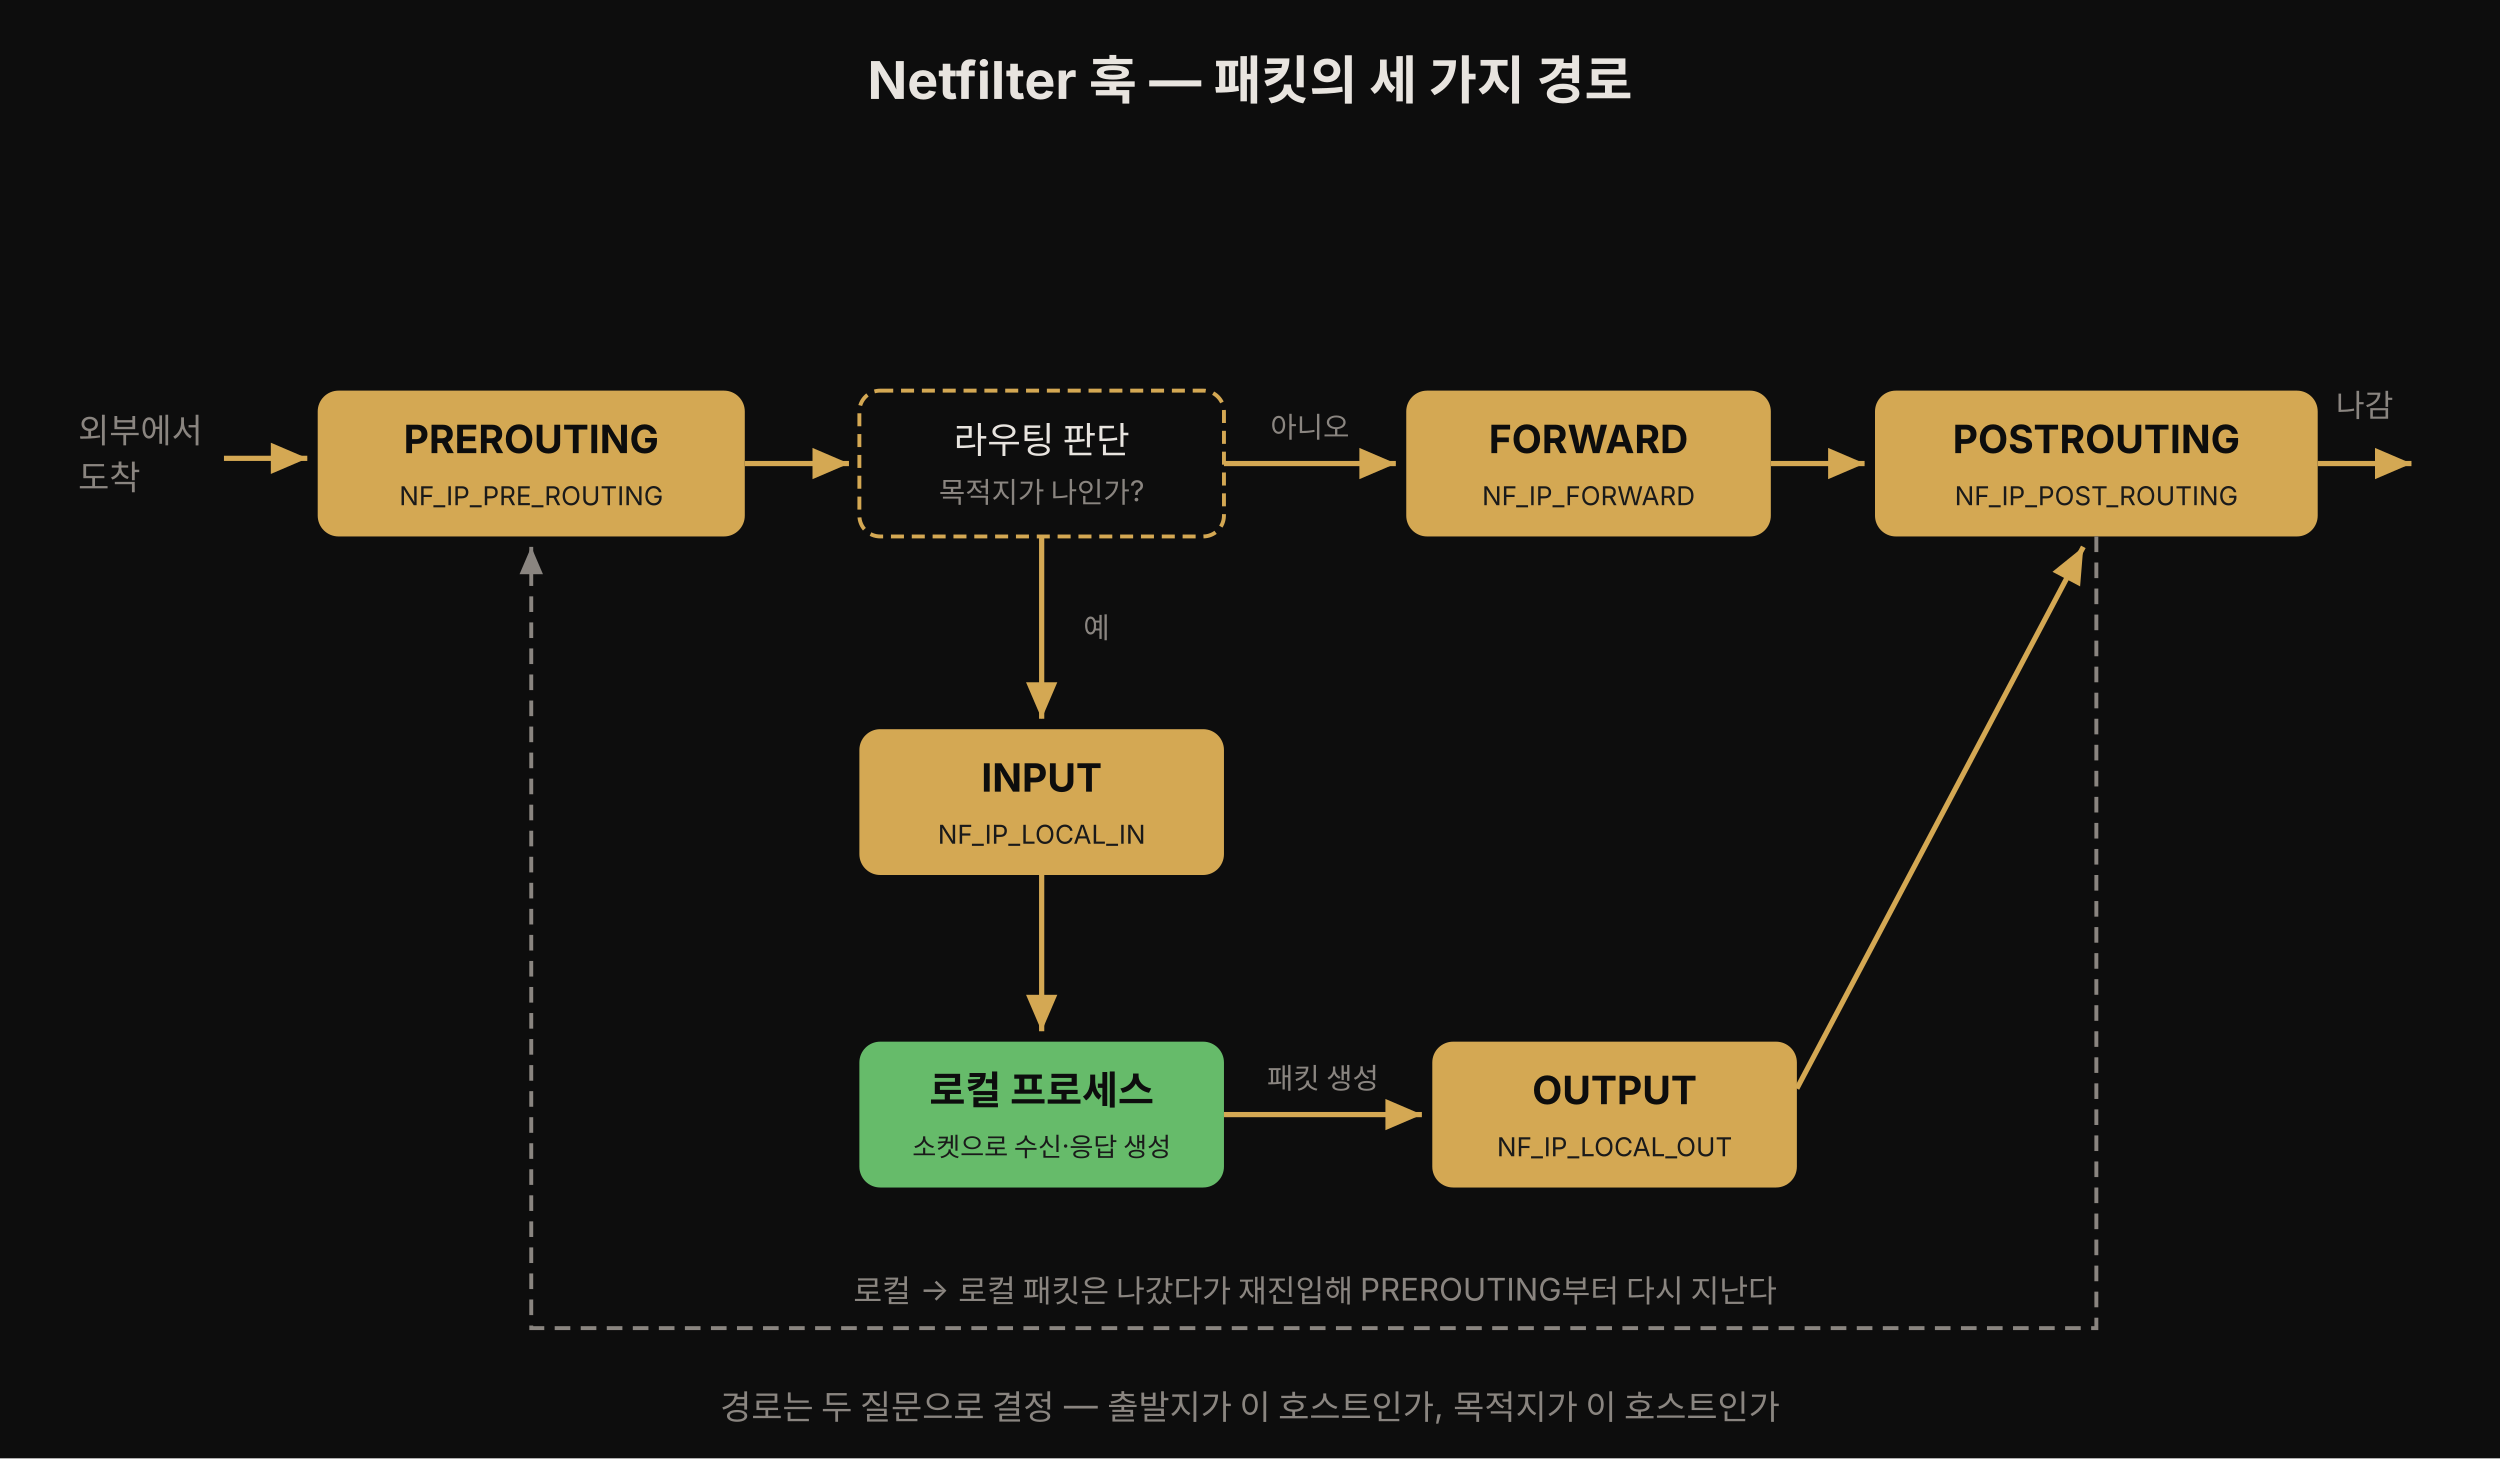
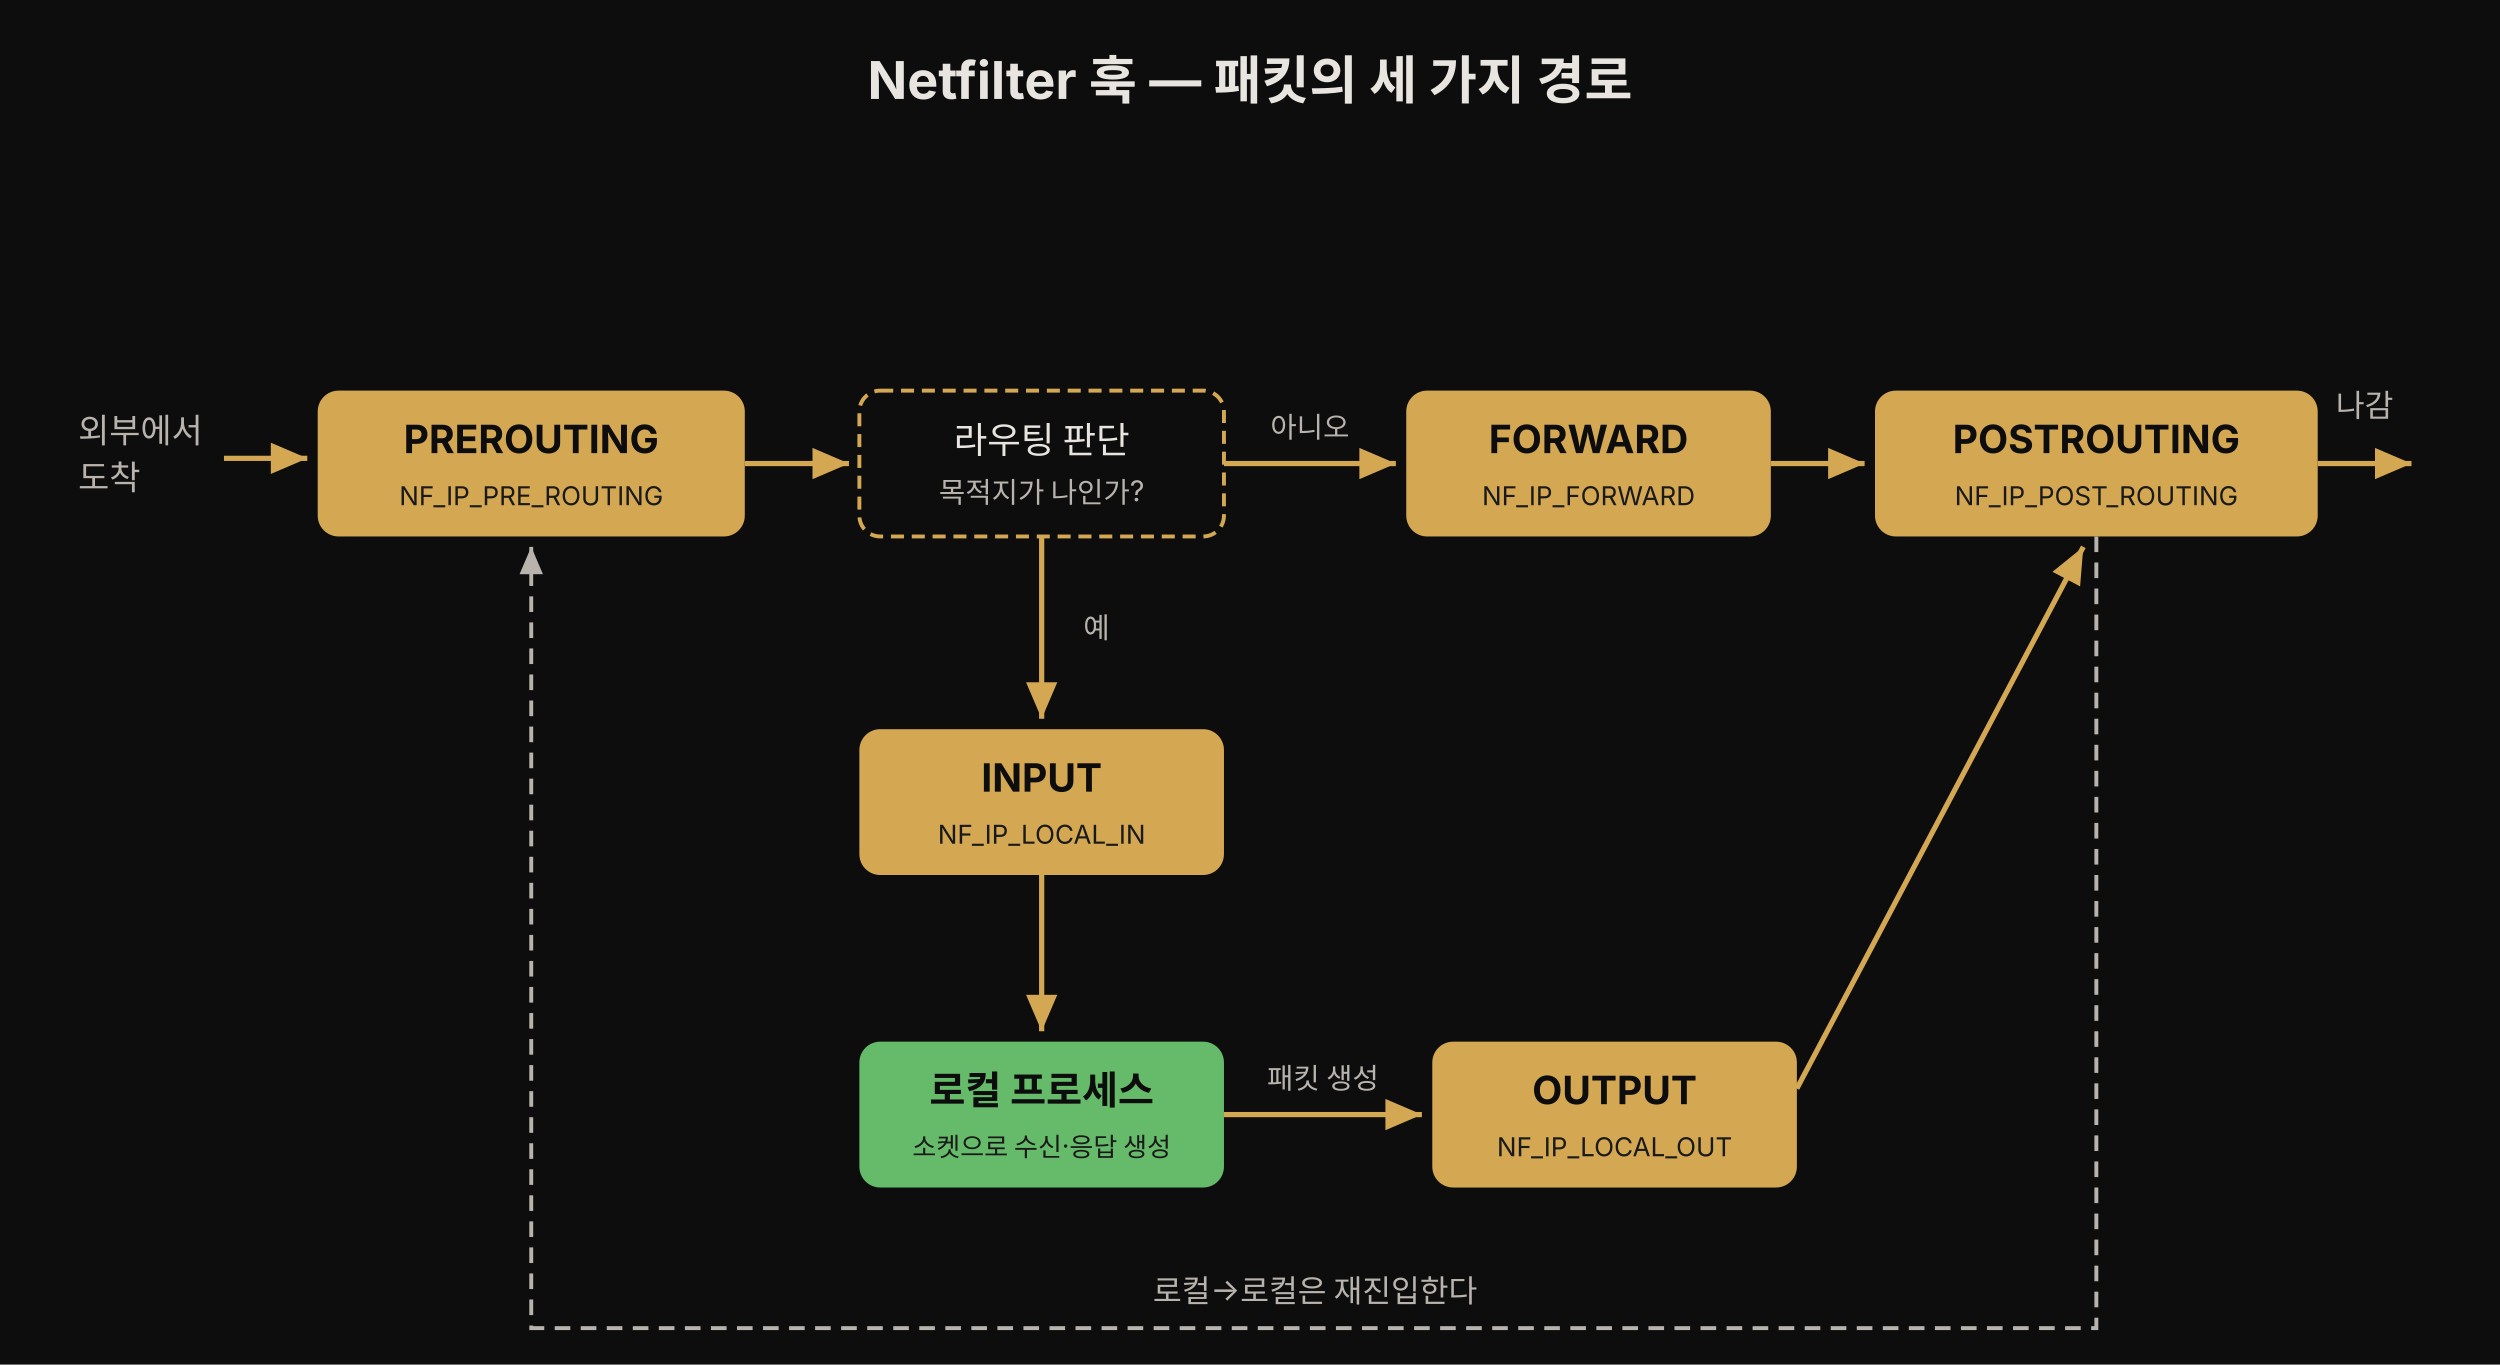
- <svg xmlns="http://www.w3.org/2000/svg" viewBox="0 0 960 560" width="100%" role="img" font-family="'Pretendard', -apple-system, 'Noto Sans KR', sans-serif">
+ <svg xmlns="http://www.w3.org/2000/svg" viewBox="0 0 960 524" width="100%" role="img" font-family="'Pretendard', -apple-system, 'Noto Sans KR', sans-serif">
  <defs>
    <marker id="arr" markerWidth="8" markerHeight="8" refX="7" refY="3" orient="auto">
      <path d="M0,0 L7,3 L0,6 Z" fill="rgb(212,168,83)" />
    </marker>
    <marker id="arrDim" markerWidth="8" markerHeight="8" refX="7" refY="3" orient="auto">
-       <path d="M0,0 L7,3 L0,6 Z" fill="rgb(138,133,128)" />
+       <path d="M0,0 L7,3 L0,6 Z" fill="#b8b3ad" />
    </marker>
  </defs>
-   <rect width="960" height="560" fill="#0d0d0d" />
+   <rect width="960" height="524" fill="#0d0d0d" />
  <text x="480" y="38" text-anchor="middle" fill="#e8e4df" font-size="20" font-weight="700">Netfilter 훅 — 패킷의 세 가지 경로</text>
-   <text x="30" y="170" fill="rgb(138,133,128)" font-size="13">외부에서</text>
-   <text x="30" y="188" fill="rgb(138,133,128)" font-size="13">도착</text>
+   <text x="30" y="170" fill="#b8b3ad" font-size="13">외부에서</text>
+   <text x="30" y="188" fill="#b8b3ad" font-size="13">도착</text>
  <line x1="86" y1="176" x2="118" y2="176" stroke="rgb(212,168,83)" stroke-width="2" marker-end="url(#arr)" />
  <rect x="122" y="150" width="164" height="56" rx="8" fill="rgb(212,168,83)" />
  <text x="204" y="174" text-anchor="middle" fill="#0d0d0d" font-size="15" font-weight="700">PREROUTING</text>
  <text x="204" y="194" text-anchor="middle" fill="#1a1a1a" font-size="10">NF_IP_PRE_ROUTING</text>
  <line x1="286" y1="178" x2="326" y2="178" stroke="rgb(212,168,83)" stroke-width="2" marker-end="url(#arr)" />
  <rect x="330" y="150" width="140" height="56" rx="8" fill="#0d0d0d" stroke="rgb(212,168,83)" stroke-width="1.5" stroke-dasharray="5,3" />
  <text x="400" y="174" text-anchor="middle" fill="#e8e4df" font-size="14">라우팅 판단</text>
-   <text x="400" y="193" text-anchor="middle" fill="rgb(138,133,128)" font-size="11">목적지가 나인가?</text>
+   <text x="400" y="193" text-anchor="middle" fill="#b8b3ad" font-size="11">목적지가 나인가?</text>
  <line x1="470" y1="178" x2="536" y2="178" stroke="rgb(212,168,83)" stroke-width="2" marker-end="url(#arr)" />
-   <text x="503" y="168" text-anchor="middle" fill="rgb(138,133,128)" font-size="11">아니오</text>
+   <text x="503" y="168" text-anchor="middle" fill="#b8b3ad" font-size="11">아니오</text>
  <rect x="540" y="150" width="140" height="56" rx="8" fill="rgb(212,168,83)" />
  <text x="610" y="174" text-anchor="middle" fill="#0d0d0d" font-size="15" font-weight="700">FORWARD</text>
  <text x="610" y="194" text-anchor="middle" fill="#1a1a1a" font-size="10">NF_IP_FORWARD</text>
  <line x1="680" y1="178" x2="716" y2="178" stroke="rgb(212,168,83)" stroke-width="2" marker-end="url(#arr)" />
  <rect x="720" y="150" width="170" height="56" rx="8" fill="rgb(212,168,83)" />
  <text x="805" y="174" text-anchor="middle" fill="#0d0d0d" font-size="15" font-weight="700">POSTROUTING</text>
  <text x="805" y="194" text-anchor="middle" fill="#1a1a1a" font-size="10">NF_IP_POST_ROUTING</text>
  <line x1="890" y1="178" x2="926" y2="178" stroke="rgb(212,168,83)" stroke-width="2" marker-end="url(#arr)" />
-   <text x="908" y="160" text-anchor="middle" fill="rgb(138,133,128)" font-size="12">나감</text>
+   <text x="908" y="160" text-anchor="middle" fill="#b8b3ad" font-size="12">나감</text>
  <line x1="400" y1="206" x2="400" y2="276" stroke="rgb(212,168,83)" stroke-width="2" marker-end="url(#arr)" />
-   <text x="416" y="245" fill="rgb(138,133,128)" font-size="11">예</text>
+   <text x="416" y="245" fill="#b8b3ad" font-size="11">예</text>
  <rect x="330" y="280" width="140" height="56" rx="8" fill="rgb(212,168,83)" />
  <text x="400" y="304" text-anchor="middle" fill="#0d0d0d" font-size="15" font-weight="700">INPUT</text>
  <text x="400" y="324" text-anchor="middle" fill="#1a1a1a" font-size="10">NF_IP_LOCAL_IN</text>
  <line x1="400" y1="336" x2="400" y2="396" stroke="rgb(212,168,83)" stroke-width="2" marker-end="url(#arr)" />
  <rect x="330" y="400" width="140" height="56" rx="8" fill="#66bb6a" />
  <text x="400" y="424" text-anchor="middle" fill="#0d0d0d" font-size="15" font-weight="700">로컬 프로세스</text>
  <text x="400" y="444" text-anchor="middle" fill="#1a1a1a" font-size="10">소켓으로 수신·응답 생성</text>
  <line x1="470" y1="428" x2="546" y2="428" stroke="rgb(212,168,83)" stroke-width="2" marker-end="url(#arr)" />
-   <text x="508" y="418" text-anchor="middle" fill="rgb(138,133,128)" font-size="11">패킷 생성</text>
+   <text x="508" y="418" text-anchor="middle" fill="#b8b3ad" font-size="11">패킷 생성</text>
  <rect x="550" y="400" width="140" height="56" rx="8" fill="rgb(212,168,83)" />
  <text x="620" y="424" text-anchor="middle" fill="#0d0d0d" font-size="15" font-weight="700">OUTPUT</text>
  <text x="620" y="444" text-anchor="middle" fill="#1a1a1a" font-size="10">NF_IP_LOCAL_OUT</text>
  <line x1="690" y1="418" x2="800" y2="210" stroke="rgb(212,168,83)" stroke-width="2" marker-end="url(#arr)" />
-   <path d="M 805 206 L 805 510 L 204 510 L 204 210" fill="none" stroke="rgb(138,133,128)" stroke-width="1.5" stroke-dasharray="6,4" marker-end="url(#arrDim)" />
-   <text x="505" y="500" text-anchor="middle" fill="rgb(138,133,128)" font-size="12">로컬 → 로컬 패킷은 나갔다가 재진입해 PREROUTING부터 다시 지난다</text>
-   <text x="480" y="545" text-anchor="middle" fill="rgb(138,133,128)" font-size="13">경로는 두 질문으로 결정 — 출발지가 이 호스트인가, 목적지가 이 호스트인가</text>
+   <path d="M 805 206 L 805 510 L 204 510 L 204 210" fill="none" stroke="#b8b3ad" stroke-width="1.5" stroke-dasharray="6,4" marker-end="url(#arrDim)" />
+   <text x="505" y="500" text-anchor="middle" fill="#b8b3ad" font-size="12">로컬→로컬은 재진입한다</text>
</svg>
